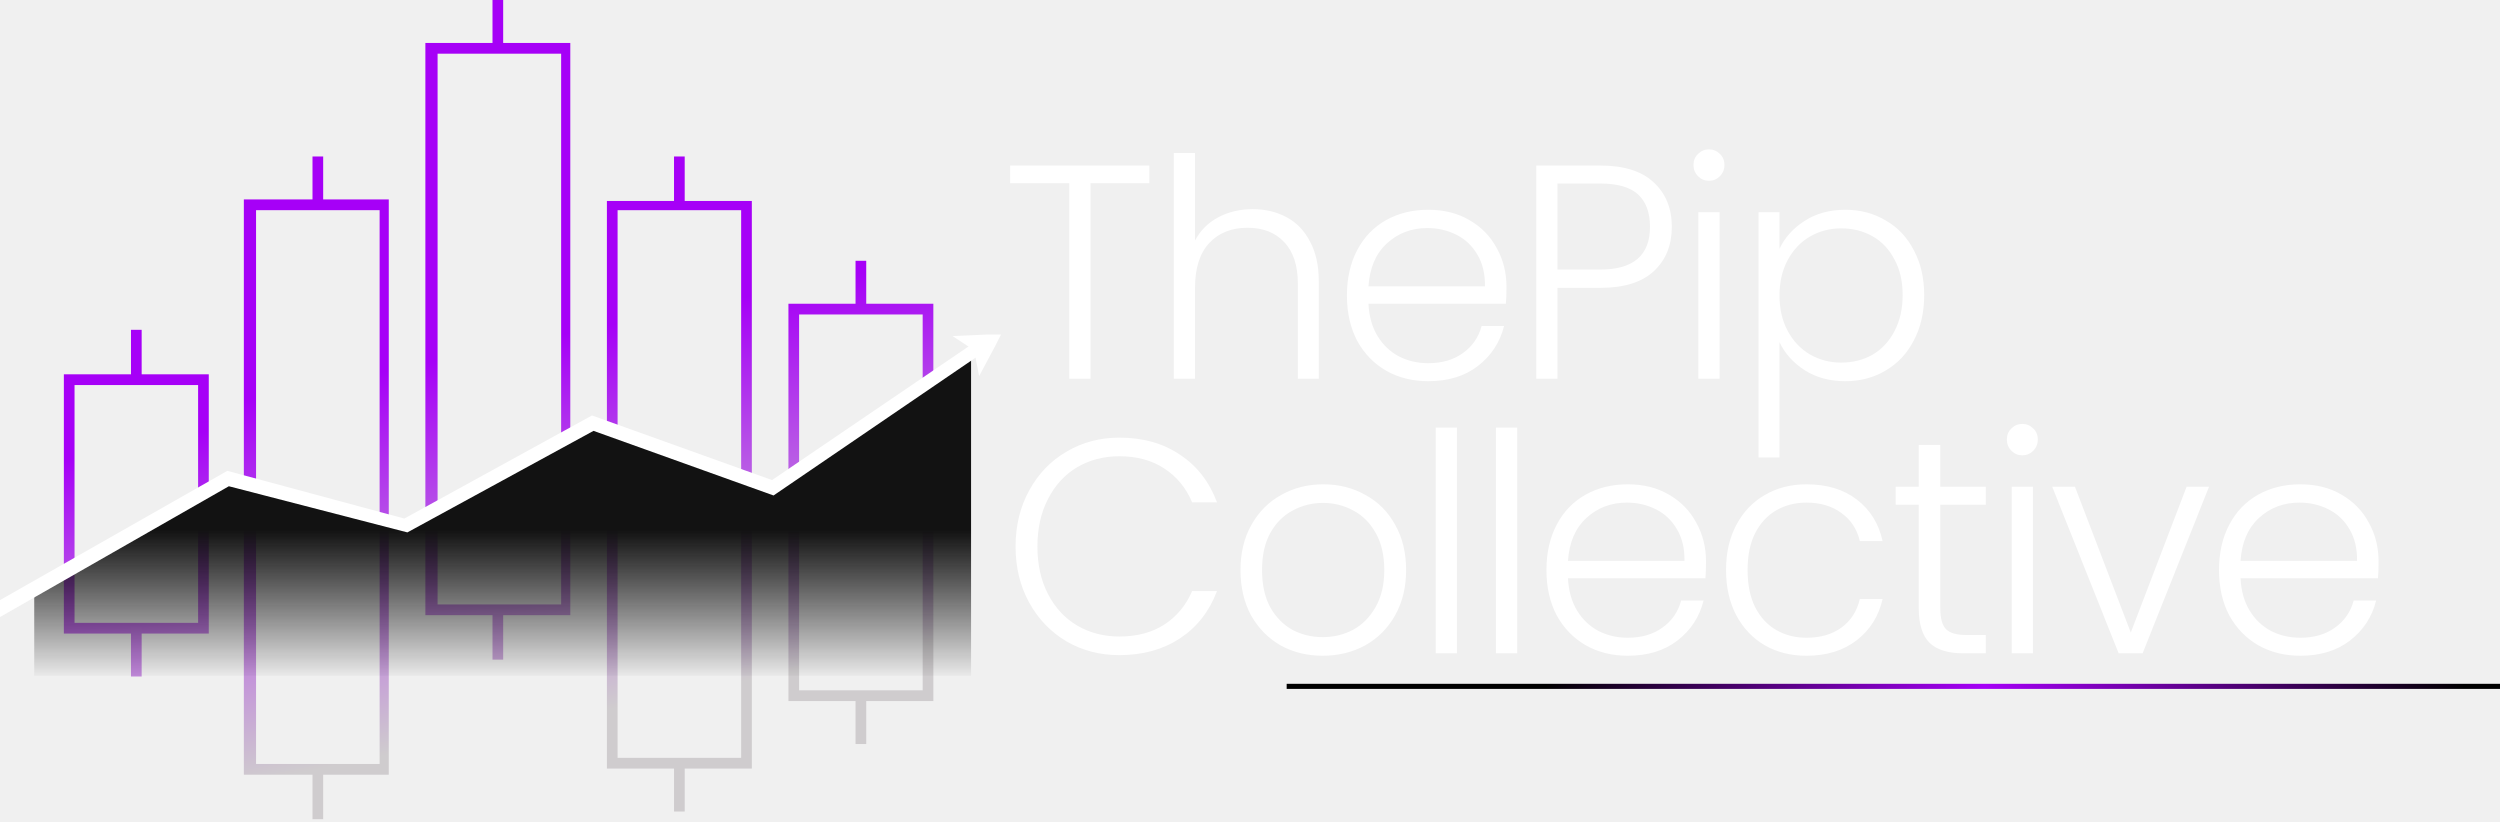
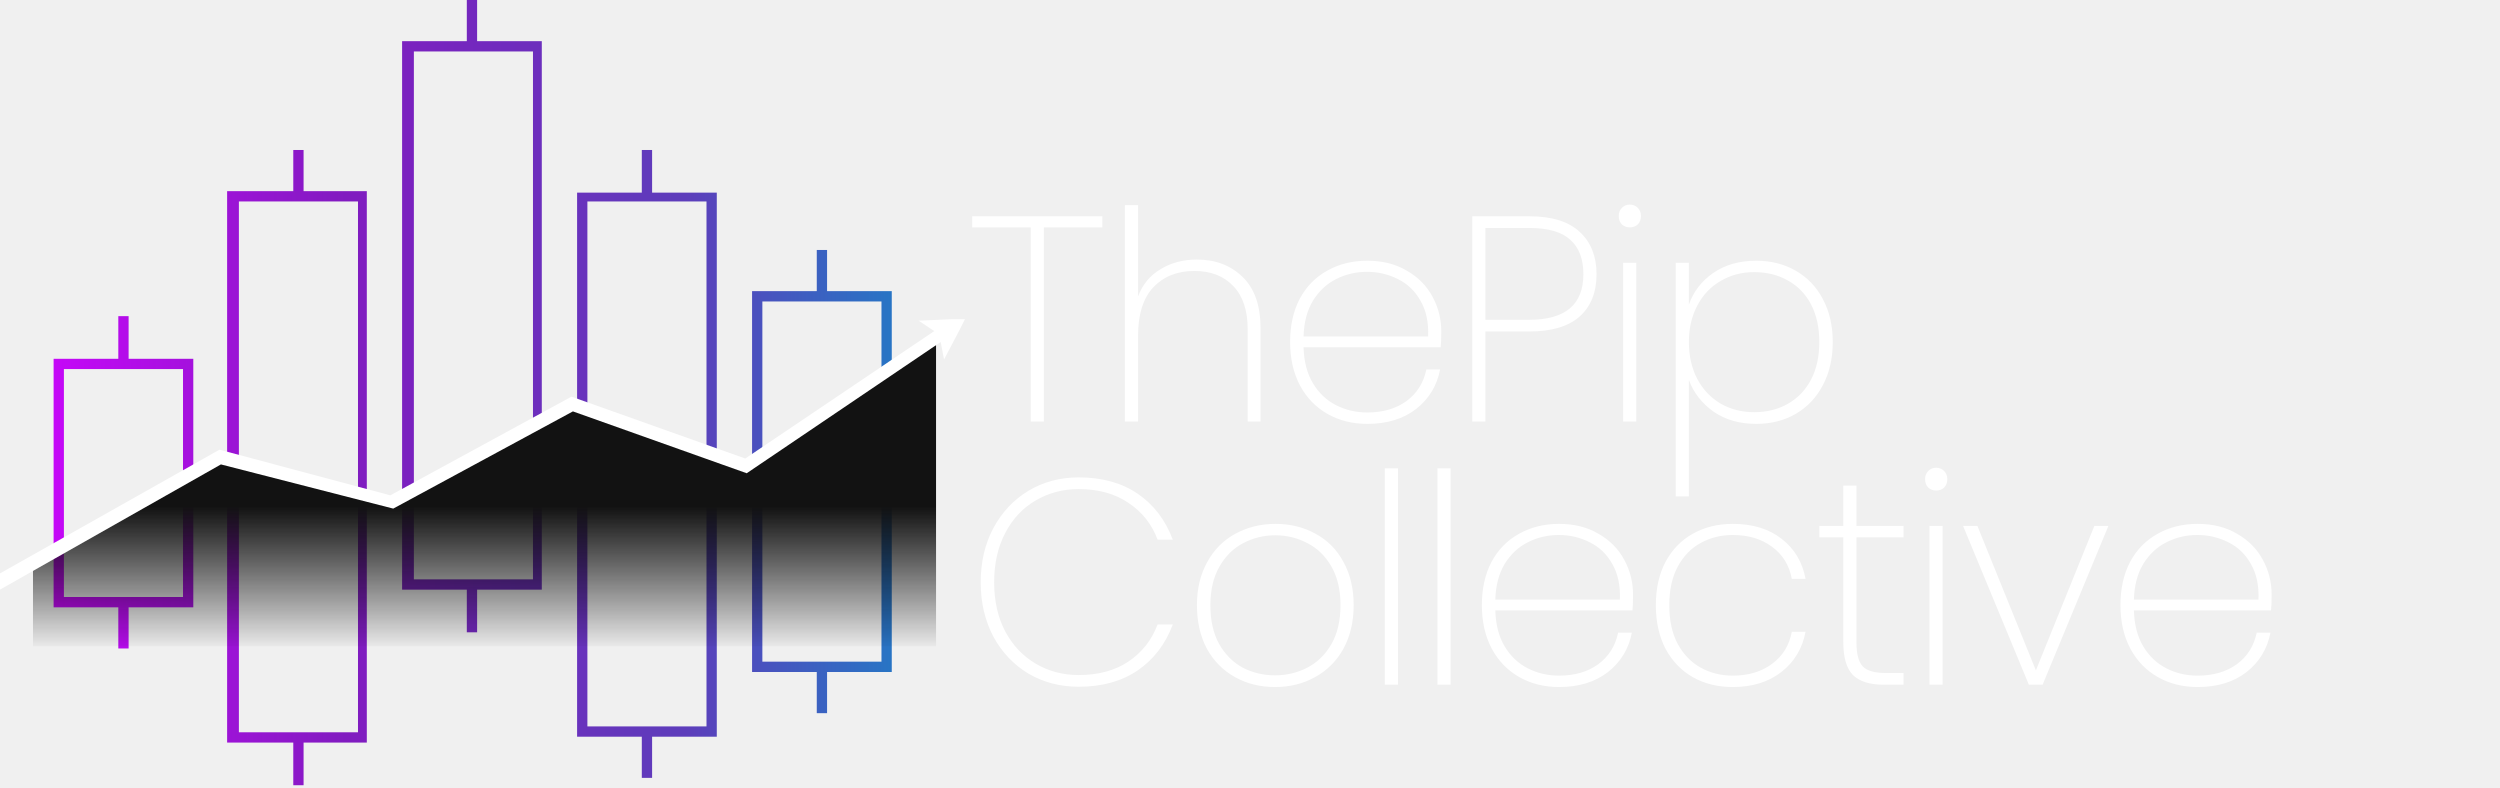
- <svg xmlns="http://www.w3.org/2000/svg" width="204" height="67" viewBox="0 0 204 67" fill="none">
-   <g clip-path="url(#clip0_1_9422)">
-     <path d="M104.992 56.214H204.001V55.799H104.992V56.214Z" fill="url(#paint0_linear_1_9422)" />
-     <path d="M17.036 51.699H5.211V30.544H17.036V51.699ZM6.082 50.823H16.165V31.42H6.082V50.823Z" fill="url(#paint1_linear_1_9422)" />
-     <path d="M11.559 26.913H10.688V30.919H11.559V26.913Z" fill="url(#paint2_linear_1_9422)" />
-     <path d="M11.559 51.198H10.688V55.204H11.559V51.198Z" fill="url(#paint3_linear_1_9422)" />
-     <path d="M31.724 63.215H19.898V16.273H31.724V63.215ZM20.894 62.339H30.977V17.15H20.894V62.339Z" fill="url(#paint4_linear_1_9422)" />
-     <path d="M26.371 12.769H25.5V16.774H26.371V12.769Z" fill="url(#paint5_linear_1_9422)" />
-     <path d="M26.371 62.84H25.5V66.846H26.371V62.84Z" fill="url(#paint6_linear_1_9422)" />
-     <path d="M46.536 50.197H34.711V3.505H46.536V50.197ZM35.707 49.321H45.789V4.381H35.707V49.321Z" fill="url(#paint7_linear_1_9422)" />
-     <path d="M41.059 0H40.188V4.006H41.059V0Z" fill="url(#paint8_linear_1_9422)" />
-     <path d="M41.059 49.821H40.188V53.827H41.059V49.821Z" fill="url(#paint9_linear_1_9422)" />
-     <path d="M61.349 62.716H49.523V16.399H61.349V62.716ZM50.395 61.839H60.478V17.151H50.395V61.839Z" fill="url(#paint10_linear_1_9422)" />
-     <path d="M55.871 12.769H55V16.774H55.871V12.769Z" fill="url(#paint11_linear_1_9422)" />
-     <path d="M55.871 62.214H55V66.22H55.871V62.214Z" fill="url(#paint12_linear_1_9422)" />
-     <path d="M76.161 57.207H64.336V24.785H76.161V57.207ZM65.207 56.33H75.29V25.661H65.207V56.33Z" fill="url(#paint13_linear_1_9422)" />
-     <path d="M70.684 21.28H69.812V25.286H70.684V21.28Z" fill="url(#paint14_linear_1_9422)" />
-     <path d="M70.684 56.706H69.812V60.712H70.684V56.706Z" fill="url(#paint15_linear_1_9422)" />
-     <path d="M2.793 48.036L18.481 39.052L33.048 42.92L48.237 34.56L63.054 39.801L79.239 28.82V55.148H2.793V48.036Z" fill="url(#paint16_linear_1_9422)" />
-     <path d="M79.431 28.001L62.997 39.175L48.306 33.902L32.992 42.314L18.55 38.422L0 48.969V50.35L18.675 39.678L33.242 43.444L48.431 35.158L63.121 40.431L80.053 28.88L79.431 28.001Z" fill="white" />
-     <path d="M77.727 27.424L80.534 27.299H81.683L81.172 28.305L79.896 30.692L79.386 28.053L80.024 28.933L77.727 27.424Z" fill="white" />
-     <path d="M93.787 13.508V14.951H88.985V30.907H87.252V14.951H82.426V13.508H93.787ZM102.216 17.067C103.239 17.067 104.155 17.283 104.964 17.714C105.789 18.146 106.432 18.81 106.894 19.706C107.373 20.585 107.612 21.664 107.612 22.942V30.907H105.904V23.141C105.904 21.664 105.533 20.535 104.79 19.756C104.064 18.976 103.066 18.586 101.795 18.586C100.492 18.586 99.452 19 98.677 19.83C97.901 20.66 97.513 21.88 97.513 23.489V30.907H95.781V12.487H97.513V19.631C97.942 18.818 98.569 18.187 99.394 17.739C100.236 17.291 101.176 17.067 102.216 17.067ZM122.929 23.415C122.929 24.012 122.912 24.468 122.879 24.784H111.667C111.716 25.812 111.964 26.692 112.409 27.422C112.855 28.152 113.441 28.708 114.167 29.09C114.893 29.455 115.685 29.637 116.543 29.637C117.665 29.637 118.606 29.364 119.365 28.816C120.14 28.268 120.652 27.53 120.899 26.601H122.731C122.401 27.928 121.691 29.015 120.602 29.861C119.53 30.691 118.177 31.106 116.543 31.106C115.272 31.106 114.134 30.824 113.127 30.26C112.12 29.679 111.328 28.866 110.751 27.82C110.19 26.758 109.909 25.522 109.909 24.112C109.909 22.701 110.19 21.465 110.751 20.403C111.312 19.341 112.096 18.527 113.102 17.963C114.109 17.399 115.256 17.117 116.543 17.117C117.83 17.117 118.952 17.399 119.909 17.963C120.883 18.527 121.625 19.291 122.137 20.253C122.665 21.199 122.929 22.253 122.929 23.415ZM121.172 23.365C121.188 22.353 120.982 21.49 120.553 20.776C120.14 20.062 119.571 19.523 118.845 19.158C118.119 18.793 117.327 18.61 116.469 18.61C115.181 18.61 114.084 19.025 113.177 19.855C112.269 20.685 111.766 21.855 111.667 23.365H121.172ZM136.421 18.511C136.421 20.005 135.934 21.207 134.96 22.12C133.987 23.033 132.526 23.489 130.579 23.489H127.089V30.907H125.357V13.508H130.579C132.51 13.508 133.962 13.964 134.936 14.877C135.926 15.79 136.421 17.001 136.421 18.511ZM130.579 21.996C133.286 21.996 134.639 20.834 134.639 18.511C134.639 17.349 134.317 16.47 133.673 15.872C133.03 15.275 131.998 14.976 130.579 14.976H127.089V21.996H130.579ZM139.452 14.752C139.105 14.752 138.808 14.628 138.561 14.379C138.313 14.13 138.189 13.823 138.189 13.458C138.189 13.093 138.313 12.794 138.561 12.562C138.808 12.313 139.105 12.188 139.452 12.188C139.798 12.188 140.095 12.313 140.343 12.562C140.59 12.794 140.714 13.093 140.714 13.458C140.714 13.823 140.59 14.13 140.343 14.379C140.095 14.628 139.798 14.752 139.452 14.752ZM140.318 17.316V30.907H138.585V17.316H140.318ZM145.207 20.303C145.636 19.39 146.313 18.635 147.237 18.038C148.177 17.424 149.291 17.117 150.578 17.117C151.799 17.117 152.897 17.407 153.87 17.988C154.86 18.552 155.628 19.366 156.172 20.428C156.733 21.473 157.014 22.693 157.014 24.087C157.014 25.481 156.733 26.709 156.172 27.771C155.628 28.833 154.86 29.654 153.87 30.235C152.897 30.816 151.799 31.106 150.578 31.106C149.308 31.106 148.202 30.807 147.261 30.21C146.321 29.596 145.636 28.833 145.207 27.92V37.329H143.499V17.316H145.207V20.303ZM155.256 24.087C155.256 22.958 155.034 21.988 154.588 21.174C154.159 20.345 153.565 19.714 152.806 19.283C152.047 18.851 151.189 18.635 150.232 18.635C149.308 18.635 148.458 18.859 147.682 19.308C146.923 19.756 146.321 20.394 145.875 21.224C145.43 22.054 145.207 23.016 145.207 24.112C145.207 25.207 145.43 26.169 145.875 26.999C146.321 27.829 146.923 28.468 147.682 28.916C148.458 29.364 149.308 29.588 150.232 29.588C151.189 29.588 152.047 29.372 152.806 28.941C153.565 28.492 154.159 27.854 154.588 27.024C155.034 26.178 155.256 25.198 155.256 24.087ZM82.871 44.597C82.871 42.888 83.243 41.361 83.985 40.017C84.728 38.657 85.743 37.603 87.03 36.856C88.317 36.093 89.752 35.711 91.337 35.711C93.267 35.711 94.917 36.176 96.287 37.105C97.673 38.018 98.68 39.312 99.307 40.988H97.277C96.782 39.81 96.023 38.889 95 38.225C93.993 37.561 92.772 37.23 91.337 37.23C90.066 37.23 88.919 37.528 87.896 38.126C86.889 38.723 86.097 39.586 85.52 40.714C84.942 41.826 84.653 43.12 84.653 44.597C84.653 46.074 84.942 47.369 85.52 48.48C86.097 49.592 86.889 50.447 87.896 51.044C88.919 51.642 90.066 51.94 91.337 51.94C92.772 51.94 93.993 51.617 95 50.97C96.023 50.306 96.782 49.393 97.277 48.232H99.307C98.68 49.891 97.673 51.177 96.287 52.09C94.901 53.002 93.251 53.459 91.337 53.459C89.752 53.459 88.317 53.085 87.03 52.339C85.743 51.575 84.728 50.522 83.985 49.178C83.243 47.833 82.871 46.307 82.871 44.597ZM107.933 53.509C106.662 53.509 105.515 53.227 104.492 52.662C103.485 52.081 102.685 51.268 102.091 50.223C101.513 49.161 101.225 47.925 101.225 46.514C101.225 45.103 101.522 43.876 102.116 42.83C102.71 41.768 103.518 40.955 104.542 40.391C105.565 39.81 106.711 39.52 107.982 39.52C109.253 39.52 110.4 39.81 111.423 40.391C112.462 40.955 113.271 41.768 113.848 42.83C114.442 43.876 114.739 45.103 114.739 46.514C114.739 47.908 114.442 49.136 113.848 50.198C113.254 51.26 112.437 52.081 111.398 52.662C110.358 53.227 109.203 53.509 107.933 53.509ZM107.933 51.99C108.824 51.99 109.649 51.791 110.408 51.393C111.167 50.978 111.777 50.364 112.239 49.551C112.718 48.721 112.957 47.709 112.957 46.514C112.957 45.319 112.726 44.315 112.264 43.502C111.802 42.672 111.192 42.058 110.433 41.66C109.673 41.245 108.848 41.038 107.957 41.038C107.066 41.038 106.241 41.245 105.482 41.66C104.723 42.058 104.112 42.672 103.65 43.502C103.205 44.315 102.982 45.319 102.982 46.514C102.982 47.709 103.205 48.721 103.65 49.551C104.112 50.364 104.715 50.978 105.457 51.393C106.216 51.791 107.042 51.99 107.933 51.99ZM118.888 34.89V53.309H117.155V34.89H118.888ZM123.802 34.89V53.309H122.069V34.89H123.802ZM139.21 45.817C139.21 46.414 139.194 46.871 139.161 47.186H127.948C127.998 48.215 128.245 49.094 128.691 49.825C129.136 50.555 129.722 51.111 130.448 51.492C131.174 51.858 131.966 52.04 132.824 52.04C133.946 52.04 134.887 51.766 135.646 51.219C136.422 50.671 136.933 49.932 137.181 49.003H139.012C138.682 50.331 137.973 51.418 136.884 52.264C135.811 53.094 134.458 53.509 132.824 53.509C131.554 53.509 130.415 53.227 129.408 52.662C128.402 52.081 127.61 51.268 127.032 50.223C126.471 49.161 126.191 47.925 126.191 46.514C126.191 45.103 126.471 43.867 127.032 42.805C127.593 41.743 128.377 40.93 129.384 40.366C130.39 39.802 131.537 39.52 132.824 39.52C134.111 39.52 135.234 39.802 136.191 40.366C137.164 40.93 137.907 41.693 138.418 42.656C138.946 43.602 139.21 44.656 139.21 45.817ZM137.453 45.767C137.469 44.755 137.263 43.892 136.834 43.179C136.422 42.465 135.852 41.926 135.126 41.561C134.4 41.196 133.608 41.013 132.75 41.013C131.463 41.013 130.366 41.428 129.458 42.258C128.55 43.087 128.047 44.257 127.948 45.767H137.453ZM140.846 46.514C140.846 45.103 141.126 43.876 141.687 42.83C142.249 41.768 143.024 40.955 144.014 40.391C145.004 39.81 146.135 39.52 147.405 39.52C149.072 39.52 150.442 39.934 151.514 40.764C152.603 41.594 153.305 42.722 153.618 44.149H151.762C151.531 43.17 151.027 42.407 150.252 41.859C149.493 41.295 148.544 41.013 147.405 41.013C146.498 41.013 145.681 41.22 144.955 41.635C144.229 42.05 143.651 42.672 143.222 43.502C142.81 44.315 142.603 45.319 142.603 46.514C142.603 47.709 142.81 48.721 143.222 49.551C143.651 50.381 144.229 51.003 144.955 51.418C145.681 51.833 146.498 52.04 147.405 52.04C148.544 52.04 149.493 51.766 150.252 51.219C151.027 50.654 151.531 49.874 151.762 48.879H153.618C153.305 50.273 152.603 51.393 151.514 52.239C150.425 53.085 149.055 53.509 147.405 53.509C146.135 53.509 145.004 53.227 144.014 52.662C143.024 52.081 142.249 51.268 141.687 50.223C141.126 49.161 140.846 47.925 140.846 46.514ZM158.328 41.187V49.626C158.328 50.455 158.485 51.028 158.798 51.343C159.112 51.658 159.664 51.816 160.456 51.816H162.041V53.309H160.184C158.963 53.309 158.056 53.027 157.461 52.463C156.867 51.882 156.57 50.937 156.57 49.626V41.187H154.689V39.719H156.57V36.309H158.328V39.719H162.041V41.187H158.328ZM165.022 37.155C164.676 37.155 164.379 37.03 164.131 36.781C163.883 36.532 163.76 36.225 163.76 35.86C163.76 35.495 163.883 35.197 164.131 34.964C164.379 34.715 164.676 34.591 165.022 34.591C165.369 34.591 165.666 34.715 165.913 34.964C166.161 35.197 166.284 35.495 166.284 35.86C166.284 36.225 166.161 36.532 165.913 36.781C165.666 37.03 165.369 37.155 165.022 37.155ZM165.888 39.719V53.309H164.156V39.719H165.888ZM173.871 51.617L178.426 39.719H180.257L174.837 53.309H172.881L167.461 39.719H169.317L173.871 51.617ZM194.091 45.817C194.091 46.414 194.074 46.871 194.041 47.186H182.829C182.878 48.215 183.126 49.094 183.571 49.825C184.017 50.555 184.603 51.111 185.329 51.492C186.055 51.858 186.847 52.04 187.705 52.04C188.827 52.04 189.768 51.766 190.527 51.219C191.302 50.671 191.814 49.932 192.061 49.003H193.893C193.563 50.331 192.853 51.418 191.764 52.264C190.692 53.094 189.338 53.509 187.705 53.509C186.434 53.509 185.296 53.227 184.289 52.662C183.282 52.081 182.49 51.268 181.913 50.223C181.352 49.161 181.071 47.925 181.071 46.514C181.071 45.103 181.352 43.867 181.913 42.805C182.474 41.743 183.258 40.93 184.264 40.366C185.271 39.802 186.418 39.52 187.705 39.52C188.992 39.52 190.114 39.802 191.071 40.366C192.045 40.93 192.787 41.693 193.299 42.656C193.827 43.602 194.091 44.656 194.091 45.817ZM192.334 45.767C192.35 44.755 192.144 43.892 191.715 43.179C191.302 42.465 190.733 41.926 190.007 41.561C189.281 41.196 188.489 41.013 187.631 41.013C186.343 41.013 185.246 41.428 184.339 42.258C183.431 43.087 182.928 44.257 182.829 45.767H192.334Z" fill="white" />
+ <svg xmlns="http://www.w3.org/2000/svg" width="1026" height="323" viewBox="0 0 1026 323" fill="none">
+   <mask id="mask0_622_106" style="mask-type:alpha" maskUnits="userSpaceOnUse" x="22" y="0" width="344" height="323">
+     <path d="M79.33 249.238H22V147.251H79.33V249.238ZM26.225 245.014H75.106V151.475H26.225V245.014Z" fill="url(#paint0_linear_622_106)" />
+     <path d="M52.781 129.747H48.557V149.058H52.781V129.747Z" fill="url(#paint1_linear_622_106)" />
+     <path d="M52.781 246.823H48.557V266.135H52.781V246.823Z" fill="url(#paint2_linear_622_106)" />
+     <path d="M150.54 304.754H93.21V78.451H150.54V304.754ZM98.038 300.53H146.92V82.676H98.038V300.53Z" fill="url(#paint3_linear_622_106)" />
+     <path d="M124.589 61.556H120.365V80.867H124.589V61.556Z" fill="url(#paint4_linear_622_106)" />
+     <path d="M124.589 302.946H120.365V322.257H124.589V302.946Z" fill="url(#paint5_linear_622_106)" />
+     <path d="M222.354 241.992H165.024V16.895H222.354V241.992ZM169.852 237.768H218.733V21.12H169.852V237.768Z" fill="url(#paint6_linear_622_106)" />
+     <path d="M195.805 0H191.58V19.311H195.805V0Z" fill="url(#paint7_linear_622_106)" />
+     <path d="M195.805 240.183H191.58V259.494H195.805V240.183Z" fill="url(#paint8_linear_622_106)" />
+     <path d="M294.17 302.344H236.84V79.058H294.17V302.344ZM241.065 298.119H289.946V82.678H241.065V298.119Z" fill="url(#paint9_linear_622_106)" />
+     <path d="M267.621 61.556H263.396V80.867H267.621V61.556Z" fill="url(#paint10_linear_622_106)" />
+     <path d="M267.621 299.928H263.396V319.239H267.621V299.928Z" fill="url(#paint11_linear_622_106)" />
+     <path d="M365.98 275.787H308.65V119.486H365.98V275.787ZM312.875 271.562H361.756V123.711H312.875V271.562Z" fill="url(#paint12_linear_622_106)" />
+     <path d="M339.429 102.591H335.205V121.902H339.429V102.591Z" fill="url(#paint13_linear_622_106)" />
+     <path d="M339.429 273.374H335.205V292.685H339.429V273.374Z" fill="url(#paint14_linear_622_106)" />
+   </mask>
+   <g mask="url(#mask0_622_106)">
+     <rect x="5" y="-17" width="377" height="355" fill="url(#paint15_linear_622_106)" />
  </g>
+   <path d="M13.539 230.97L89.594 187.66L160.216 206.307L233.856 166.004L305.685 191.269L384.154 138.334V265.257H13.539V230.97Z" fill="url(#paint16_linear_622_106)" />
+   <path d="M385.632 134.384L305.847 188.179L234.522 162.793L160.177 203.29L90.062 184.552L0 235.325V241.974L90.666 190.597L161.385 208.73L235.127 168.837L306.451 194.223L388.655 138.615L385.632 134.384Z" fill="white" />
+   <path d="M377.019 131.612L390.489 131H395.999L393.55 135.898L387.427 147.532L384.978 134.674L388.039 138.96L377.019 131.612Z" fill="white" />
+   <path d="M452.4 88.76V93.32H428.4V173H423V93.32H399V88.76H452.4ZM491.174 106.52C498.854 106.52 505.134 108.92 510.014 113.72C514.894 118.44 517.334 125.48 517.334 134.84V173H512.054V135.2C512.054 127.44 510.094 121.52 506.174 117.44C502.254 113.28 496.934 111.2 490.214 111.2C483.174 111.2 477.534 113.44 473.294 117.92C469.134 122.4 467.054 129.04 467.054 137.84V173H461.654V84.2H467.054V121.64C468.894 116.76 471.974 113.04 476.294 110.48C480.614 107.84 485.574 106.52 491.174 106.52ZM591.5 136.04C591.5 138.92 591.42 141.08 591.26 142.52H534.98C535.14 148.36 536.42 153.28 538.82 157.28C541.22 161.28 544.38 164.28 548.3 166.28C552.22 168.28 556.5 169.28 561.14 169.28C567.54 169.28 572.9 167.72 577.22 164.6C581.54 161.4 584.26 157.08 585.38 151.64H591.02C589.74 158.28 586.46 163.68 581.18 167.84C575.9 171.92 569.22 173.96 561.14 173.96C555.06 173.96 549.62 172.6 544.82 169.88C540.02 167.16 536.26 163.28 533.54 158.24C530.82 153.12 529.46 147.16 529.46 140.36C529.46 133.56 530.78 127.64 533.42 122.6C536.14 117.56 539.9 113.72 544.7 111.08C549.5 108.36 554.98 107 561.14 107C567.38 107 572.78 108.36 577.34 111.08C581.98 113.72 585.5 117.28 587.9 121.76C590.3 126.16 591.5 130.92 591.5 136.04ZM586.1 138.08C586.34 132.32 585.3 127.44 582.98 123.44C580.74 119.44 577.66 116.48 573.74 114.56C569.82 112.56 565.58 111.56 561.02 111.56C556.46 111.56 552.22 112.56 548.3 114.56C544.46 116.48 541.3 119.44 538.82 123.44C536.42 127.44 535.14 132.32 534.98 138.08H586.1ZM655.22 112.52C655.22 119.96 652.9 125.76 648.26 129.92C643.62 134 636.74 136.04 627.62 136.04H609.62V173H604.22V88.76H627.62C636.9 88.76 643.82 90.92 648.38 95.24C652.94 99.48 655.22 105.24 655.22 112.52ZM627.62 131.24C642.42 131.24 649.82 125 649.82 112.52C649.82 106.36 648.06 101.68 644.54 98.48C641.02 95.2 635.38 93.56 627.62 93.56H609.62V131.24H627.62ZM668.888 93.32C667.608 93.32 666.528 92.92 665.648 92.12C664.768 91.24 664.328 90.08 664.328 88.64C664.328 87.28 664.768 86.16 665.648 85.28C666.528 84.4 667.608 83.96 668.888 83.96C670.168 83.96 671.248 84.4 672.128 85.28C673.008 86.16 673.448 87.28 673.448 88.64C673.448 90.08 673.008 91.24 672.128 92.12C671.248 92.92 670.168 93.32 668.888 93.32ZM671.528 107.84V173H666.128V107.84H671.528ZM693.123 125C694.963 119.72 698.283 115.4 703.083 112.04C707.963 108.68 713.843 107 720.723 107C726.803 107 732.203 108.36 736.923 111.08C741.723 113.8 745.443 117.68 748.083 122.72C750.803 127.76 752.163 133.64 752.163 140.36C752.163 147.08 750.803 153 748.083 158.12C745.443 163.16 741.723 167.08 736.923 169.88C732.203 172.6 726.803 173.96 720.723 173.96C713.923 173.96 708.083 172.28 703.203 168.92C698.403 165.48 695.043 161.16 693.123 155.96V203.72H687.723V107.84H693.123V125ZM746.643 140.36C746.643 134.44 745.523 129.32 743.283 125C741.043 120.68 737.883 117.4 733.803 115.16C729.803 112.84 725.163 111.68 719.883 111.68C714.843 111.68 710.283 112.88 706.203 115.28C702.123 117.6 698.923 120.96 696.603 125.36C694.283 129.68 693.123 134.68 693.123 140.36C693.123 146.12 694.283 151.2 696.603 155.6C698.923 159.92 702.123 163.28 706.203 165.68C710.283 168 714.843 169.16 719.883 169.16C725.163 169.16 729.803 168 733.803 165.68C737.883 163.36 741.043 160.04 743.283 155.72C745.523 151.4 746.643 146.28 746.643 140.36ZM402.48 239C402.48 230.68 404.2 223.28 407.64 216.8C411.16 210.24 415.96 205.12 422.04 201.44C428.2 197.76 435.08 195.92 442.68 195.92C452.28 195.92 460.36 198.16 466.92 202.64C473.48 207.12 478.28 213.4 481.32 221.48H475.08C472.68 215.08 468.68 210.04 463.08 206.36C457.56 202.6 450.76 200.72 442.68 200.72C436.2 200.72 430.32 202.28 425.04 205.4C419.76 208.44 415.6 212.88 412.56 218.72C409.52 224.48 408 231.24 408 239C408 246.68 409.52 253.4 412.56 259.16C415.6 264.84 419.76 269.24 425.04 272.36C430.32 275.48 436.2 277.04 442.68 277.04C450.76 277.04 457.56 275.2 463.08 271.52C468.68 267.76 472.68 262.68 475.08 256.28H481.32C478.28 264.36 473.48 270.64 466.92 275.12C460.36 279.6 452.28 281.84 442.68 281.84C435.08 281.84 428.2 280.04 422.04 276.44C415.96 272.76 411.16 267.68 407.64 261.2C404.2 254.64 402.48 247.24 402.48 239ZM523.264 281.96C517.184 281.96 511.704 280.6 506.824 277.88C501.944 275.16 498.104 271.28 495.304 266.24C492.584 261.12 491.224 255.16 491.224 248.36C491.224 241.64 492.624 235.76 495.424 230.72C498.224 225.6 502.064 221.72 506.944 219.08C511.904 216.36 517.424 215 523.504 215C529.584 215 535.064 216.36 539.944 219.08C544.824 221.72 548.624 225.56 551.344 230.6C554.144 235.64 555.544 241.56 555.544 248.36C555.544 255.16 554.144 261.12 551.344 266.24C548.544 271.28 544.664 275.16 539.704 277.88C534.824 280.6 529.344 281.96 523.264 281.96ZM523.264 277.16C527.984 277.16 532.384 276.12 536.464 274.04C540.624 271.88 543.944 268.64 546.424 264.32C548.904 260 550.144 254.68 550.144 248.36C550.144 242.12 548.904 236.84 546.424 232.52C543.944 228.2 540.664 225 536.584 222.92C532.504 220.76 528.104 219.68 523.384 219.68C518.664 219.68 514.264 220.76 510.184 222.92C506.184 225 502.944 228.2 500.464 232.52C497.984 236.84 496.744 242.12 496.744 248.36C496.744 254.68 497.944 260 500.344 264.32C502.824 268.64 506.064 271.88 510.064 274.04C514.144 276.12 518.544 277.16 523.264 277.16ZM573.728 192.2V281H568.328V192.2H573.728ZM595.323 192.2V281H589.923V192.2H595.323ZM670.198 244.04C670.198 246.92 670.118 249.08 669.958 250.52H613.678C613.838 256.36 615.118 261.28 617.518 265.28C619.918 269.28 623.078 272.28 626.998 274.28C630.918 276.28 635.198 277.28 639.838 277.28C646.238 277.28 651.598 275.72 655.918 272.6C660.238 269.4 662.958 265.08 664.078 259.64H669.718C668.438 266.28 665.158 271.68 659.878 275.84C654.598 279.92 647.918 281.96 639.838 281.96C633.758 281.96 628.318 280.6 623.518 277.88C618.718 275.16 614.958 271.28 612.238 266.24C609.518 261.12 608.158 255.16 608.158 248.36C608.158 241.56 609.478 235.64 612.118 230.6C614.838 225.56 618.598 221.72 623.398 219.08C628.198 216.36 633.678 215 639.838 215C646.078 215 651.478 216.36 656.038 219.08C660.678 221.72 664.198 225.28 666.598 229.76C668.998 234.16 670.198 238.92 670.198 244.04ZM664.798 246.08C665.038 240.32 663.998 235.44 661.678 231.44C659.438 227.44 656.358 224.48 652.438 222.56C648.518 220.56 644.278 219.56 639.718 219.56C635.158 219.56 630.918 220.56 626.998 222.56C623.158 224.48 619.998 227.44 617.518 231.44C615.118 235.44 613.838 240.32 613.678 246.08H664.798ZM679.558 248.36C679.558 241.56 680.878 235.64 683.518 230.6C686.238 225.56 689.958 221.72 694.678 219.08C699.478 216.36 704.958 215 711.118 215C719.278 215 725.958 217.04 731.158 221.12C736.438 225.2 739.718 230.68 740.998 237.56H735.358C734.318 231.96 731.598 227.56 727.198 224.36C722.878 221.16 717.518 219.56 711.118 219.56C706.318 219.56 701.958 220.64 698.038 222.8C694.118 224.88 690.958 228.12 688.558 232.52C686.238 236.84 685.078 242.12 685.078 248.36C685.078 254.68 686.238 260 688.558 264.32C690.958 268.64 694.118 271.88 698.038 274.04C701.958 276.2 706.318 277.28 711.118 277.28C717.518 277.28 722.878 275.68 727.198 272.48C731.598 269.28 734.318 264.88 735.358 259.28H740.998C739.718 266.08 736.438 271.56 731.158 275.72C725.878 279.88 719.198 281.96 711.118 281.96C704.958 281.96 699.478 280.6 694.678 277.88C689.958 275.16 686.238 271.28 683.518 266.24C680.878 261.12 679.558 255.16 679.558 248.36ZM761.889 220.52V263.6C761.889 268.4 762.769 271.72 764.529 273.56C766.289 275.32 769.409 276.2 773.889 276.2H781.209V281H773.049C767.369 281 763.169 279.68 760.449 277.04C757.809 274.32 756.489 269.84 756.489 263.6V220.52H746.649V215.84H756.489V199.28H761.889V215.84H781.209V220.52H761.889ZM794.611 201.32C793.331 201.32 792.251 200.92 791.371 200.12C790.491 199.24 790.051 198.08 790.051 196.64C790.051 195.28 790.491 194.16 791.371 193.28C792.251 192.4 793.331 191.96 794.611 191.96C795.891 191.96 796.971 192.4 797.851 193.28C798.731 194.16 799.171 195.28 799.171 196.64C799.171 198.08 798.731 199.24 797.851 200.12C796.971 200.92 795.891 201.32 794.611 201.32ZM797.251 215.84V281H791.851V215.84H797.251ZM835.526 275.12L859.526 215.84H865.286L838.286 281H832.646L805.646 215.84H811.526L835.526 275.12ZM932.276 244.04C932.276 246.92 932.196 249.08 932.036 250.52H875.756C875.916 256.36 877.196 261.28 879.596 265.28C881.996 269.28 885.156 272.28 889.076 274.28C892.996 276.28 897.276 277.28 901.916 277.28C908.316 277.28 913.676 275.72 917.996 272.6C922.316 269.4 925.036 265.08 926.156 259.64H931.796C930.516 266.28 927.236 271.68 921.956 275.84C916.676 279.92 909.996 281.96 901.916 281.96C895.836 281.96 890.396 280.6 885.596 277.88C880.796 275.16 877.036 271.28 874.316 266.24C871.596 261.12 870.236 255.16 870.236 248.36C870.236 241.56 871.556 235.64 874.196 230.6C876.916 225.56 880.676 221.72 885.476 219.08C890.276 216.36 895.756 215 901.916 215C908.156 215 913.556 216.36 918.116 219.08C922.756 221.72 926.276 225.28 928.676 229.76C931.076 234.16 932.276 238.92 932.276 244.04ZM926.876 246.08C927.116 240.32 926.076 235.44 923.756 231.44C921.516 227.44 918.436 224.48 914.516 222.56C910.596 220.56 906.356 219.56 901.796 219.56C897.236 219.56 892.996 220.56 889.076 222.56C885.236 224.48 882.076 227.44 879.596 231.44C877.196 235.44 875.916 240.32 875.756 246.08H926.876Z" fill="white" />
  <defs>
-     <linearGradient id="paint0_linear_1_9422" x1="205.782" y1="56.01" x2="117.218" y2="56.01" gradientUnits="userSpaceOnUse">
-       <stop offset="0.053" />
-       <stop offset="0.495" stop-color="#A600F7" />
-       <stop offset="0.899" />
-     </linearGradient>
-     <linearGradient id="paint1_linear_1_9422" x1="6.228" y1="17.131" x2="15.642" y2="62.743" gradientUnits="userSpaceOnUse">
+     <linearGradient id="paint0_linear_622_106" x1="26.93" y1="82.589" x2="72.081" y2="302.581" gradientUnits="userSpaceOnUse">
      <stop stop-color="#A600F7" />
      <stop offset="0.425" stop-color="#A600F7" />
      <stop offset="1" stop-color="#CFCCCE" />
    </linearGradient>
-     <linearGradient id="paint2_linear_1_9422" x1="8.222" y1="14.776" x2="19.023" y2="67.104" gradientUnits="userSpaceOnUse">
+     <linearGradient id="paint1_linear_622_106" x1="36.602" y1="71.234" x2="88.405" y2="323.617" gradientUnits="userSpaceOnUse">
      <stop stop-color="#A600F7" />
      <stop offset="0.425" stop-color="#A600F7" />
      <stop offset="1" stop-color="#CFCCCE" />
    </linearGradient>
-     <linearGradient id="paint3_linear_1_9422" x1="2.794" y1="12.429" x2="13.595" y2="64.757" gradientUnits="userSpaceOnUse">
+     <linearGradient id="paint2_linear_622_106" x1="10.287" y1="59.922" x2="62.09" y2="312.304" gradientUnits="userSpaceOnUse">
      <stop stop-color="#A600F7" />
      <stop offset="0.425" stop-color="#A600F7" />
      <stop offset="1" stop-color="#CFCCCE" />
    </linearGradient>
-     <linearGradient id="paint4_linear_1_9422" x1="19.714" y1="9.515" x2="30.514" y2="61.843" gradientUnits="userSpaceOnUse">
+     <linearGradient id="paint3_linear_622_106" x1="92.317" y1="45.868" x2="144.115" y2="298.252" gradientUnits="userSpaceOnUse">
      <stop stop-color="#A600F7" />
      <stop offset="0.425" stop-color="#A600F7" />
      <stop offset="1" stop-color="#CFCCCE" />
    </linearGradient>
-     <linearGradient id="paint5_linear_1_9422" x1="24.617" y1="8.503" x2="35.417" y2="60.831" gradientUnits="userSpaceOnUse">
+     <linearGradient id="paint4_linear_622_106" x1="116.082" y1="40.992" x2="167.884" y2="293.373" gradientUnits="userSpaceOnUse">
      <stop stop-color="#A600F7" />
      <stop offset="0.425" stop-color="#A600F7" />
      <stop offset="1" stop-color="#CFCCCE" />
    </linearGradient>
-     <linearGradient id="paint6_linear_1_9422" x1="14.812" y1="10.527" x2="25.613" y2="62.854" gradientUnits="userSpaceOnUse">
+     <linearGradient id="paint5_linear_622_106" x1="68.551" y1="50.751" x2="120.353" y2="303.131" gradientUnits="userSpaceOnUse">
      <stop stop-color="#A600F7" />
      <stop offset="0.425" stop-color="#A600F7" />
      <stop offset="1" stop-color="#CFCCCE" />
    </linearGradient>
-     <linearGradient id="paint7_linear_1_9422" x1="36.423" y1="6.066" x2="47.223" y2="58.394" gradientUnits="userSpaceOnUse">
+     <linearGradient id="paint6_linear_622_106" x1="173.322" y1="29.242" x2="225.121" y2="281.625" gradientUnits="userSpaceOnUse">
      <stop stop-color="#A600F7" />
      <stop offset="0.425" stop-color="#A600F7" />
      <stop offset="1" stop-color="#CFCCCE" />
    </linearGradient>
-     <linearGradient id="paint8_linear_1_9422" x1="41.302" y1="5.059" x2="52.102" y2="57.388" gradientUnits="userSpaceOnUse">
+     <linearGradient id="paint7_linear_622_106" x1="196.985" y1="24.388" x2="248.779" y2="276.774" gradientUnits="userSpaceOnUse">
      <stop stop-color="#A600F7" />
      <stop offset="0.425" stop-color="#A600F7" />
      <stop offset="1" stop-color="#CFCCCE" />
    </linearGradient>
-     <linearGradient id="paint9_linear_1_9422" x1="31.541" y1="7.073" x2="42.34" y2="59.402" gradientUnits="userSpaceOnUse">
+     <linearGradient id="paint8_linear_622_106" x1="149.662" y1="34.098" x2="201.457" y2="286.485" gradientUnits="userSpaceOnUse">
      <stop stop-color="#A600F7" />
      <stop offset="0.425" stop-color="#A600F7" />
      <stop offset="1" stop-color="#CFCCCE" />
    </linearGradient>
-     <linearGradient id="paint10_linear_1_9422" x1="48.128" y1="3.651" x2="58.928" y2="55.979" gradientUnits="userSpaceOnUse">
+     <linearGradient id="paint9_linear_622_106" x1="230.073" y1="17.599" x2="281.872" y2="269.982" gradientUnits="userSpaceOnUse">
      <stop stop-color="#A600F7" />
      <stop offset="0.425" stop-color="#A600F7" />
      <stop offset="1" stop-color="#CFCCCE" />
    </linearGradient>
-     <linearGradient id="paint11_linear_1_9422" x1="52.973" y1="2.65" x2="63.772" y2="54.978" gradientUnits="userSpaceOnUse">
+     <linearGradient id="paint10_linear_622_106" x1="253.57" y1="12.776" x2="305.363" y2="265.16" gradientUnits="userSpaceOnUse">
      <stop stop-color="#A600F7" />
      <stop offset="0.425" stop-color="#A600F7" />
      <stop offset="1" stop-color="#CFCCCE" />
    </linearGradient>
-     <linearGradient id="paint12_linear_1_9422" x1="43.279" y1="4.651" x2="54.078" y2="56.979" gradientUnits="userSpaceOnUse">
+     <linearGradient id="paint11_linear_622_106" x1="206.573" y1="22.421" x2="258.366" y2="274.806" gradientUnits="userSpaceOnUse">
      <stop stop-color="#A600F7" />
      <stop offset="0.425" stop-color="#A600F7" />
      <stop offset="1" stop-color="#CFCCCE" />
    </linearGradient>
-     <linearGradient id="paint13_linear_1_9422" x1="62.016" y1="0.783" x2="72.816" y2="53.111" gradientUnits="userSpaceOnUse">
+     <linearGradient id="paint12_linear_622_106" x1="297.402" y1="3.776" x2="349.2" y2="256.159" gradientUnits="userSpaceOnUse">
      <stop stop-color="#A600F7" />
      <stop offset="0.425" stop-color="#A600F7" />
      <stop offset="1" stop-color="#CFCCCE" />
    </linearGradient>
-     <linearGradient id="paint14_linear_1_9422" x1="65.496" y1="0.065" x2="76.297" y2="52.393" gradientUnits="userSpaceOnUse">
+     <linearGradient id="paint13_linear_622_106" x1="314.279" y1="0.313" x2="366.082" y2="252.697" gradientUnits="userSpaceOnUse">
      <stop stop-color="#A600F7" />
      <stop offset="0.425" stop-color="#A600F7" />
      <stop offset="1" stop-color="#CFCCCE" />
    </linearGradient>
-     <linearGradient id="paint15_linear_1_9422" x1="58.535" y1="1.502" x2="69.336" y2="53.83" gradientUnits="userSpaceOnUse">
+     <linearGradient id="paint14_linear_622_106" x1="280.53" y1="7.24" x2="332.333" y2="259.623" gradientUnits="userSpaceOnUse">
      <stop stop-color="#A600F7" />
      <stop offset="0.425" stop-color="#A600F7" />
      <stop offset="1" stop-color="#CFCCCE" />
    </linearGradient>
-     <linearGradient id="paint16_linear_1_9422" x1="41.009" y1="37.528" x2="41.009" y2="55.506" gradientUnits="userSpaceOnUse">
+     <linearGradient id="paint15_linear_622_106" x1="5" y1="160.5" x2="423.308" y2="160.376" gradientUnits="userSpaceOnUse">
+       <stop stop-color="#CE05FF" />
+       <stop offset="0.327" stop-color="#811BC0" />
+       <stop offset="0.66" stop-color="#5D3DBB" />
+       <stop offset="1" stop-color="#049ACB" />
+     </linearGradient>
+     <linearGradient id="paint16_linear_622_106" x1="198.813" y1="180.314" x2="198.813" y2="266.985" gradientUnits="userSpaceOnUse">
      <stop offset="0.318" stop-color="#121212" />
      <stop offset="1" stop-opacity="0" />
    </linearGradient>
-     <clipPath id="clip0_1_9422">
-       <rect width="204" height="67" fill="white" />
-     </clipPath>
  </defs>
</svg>
